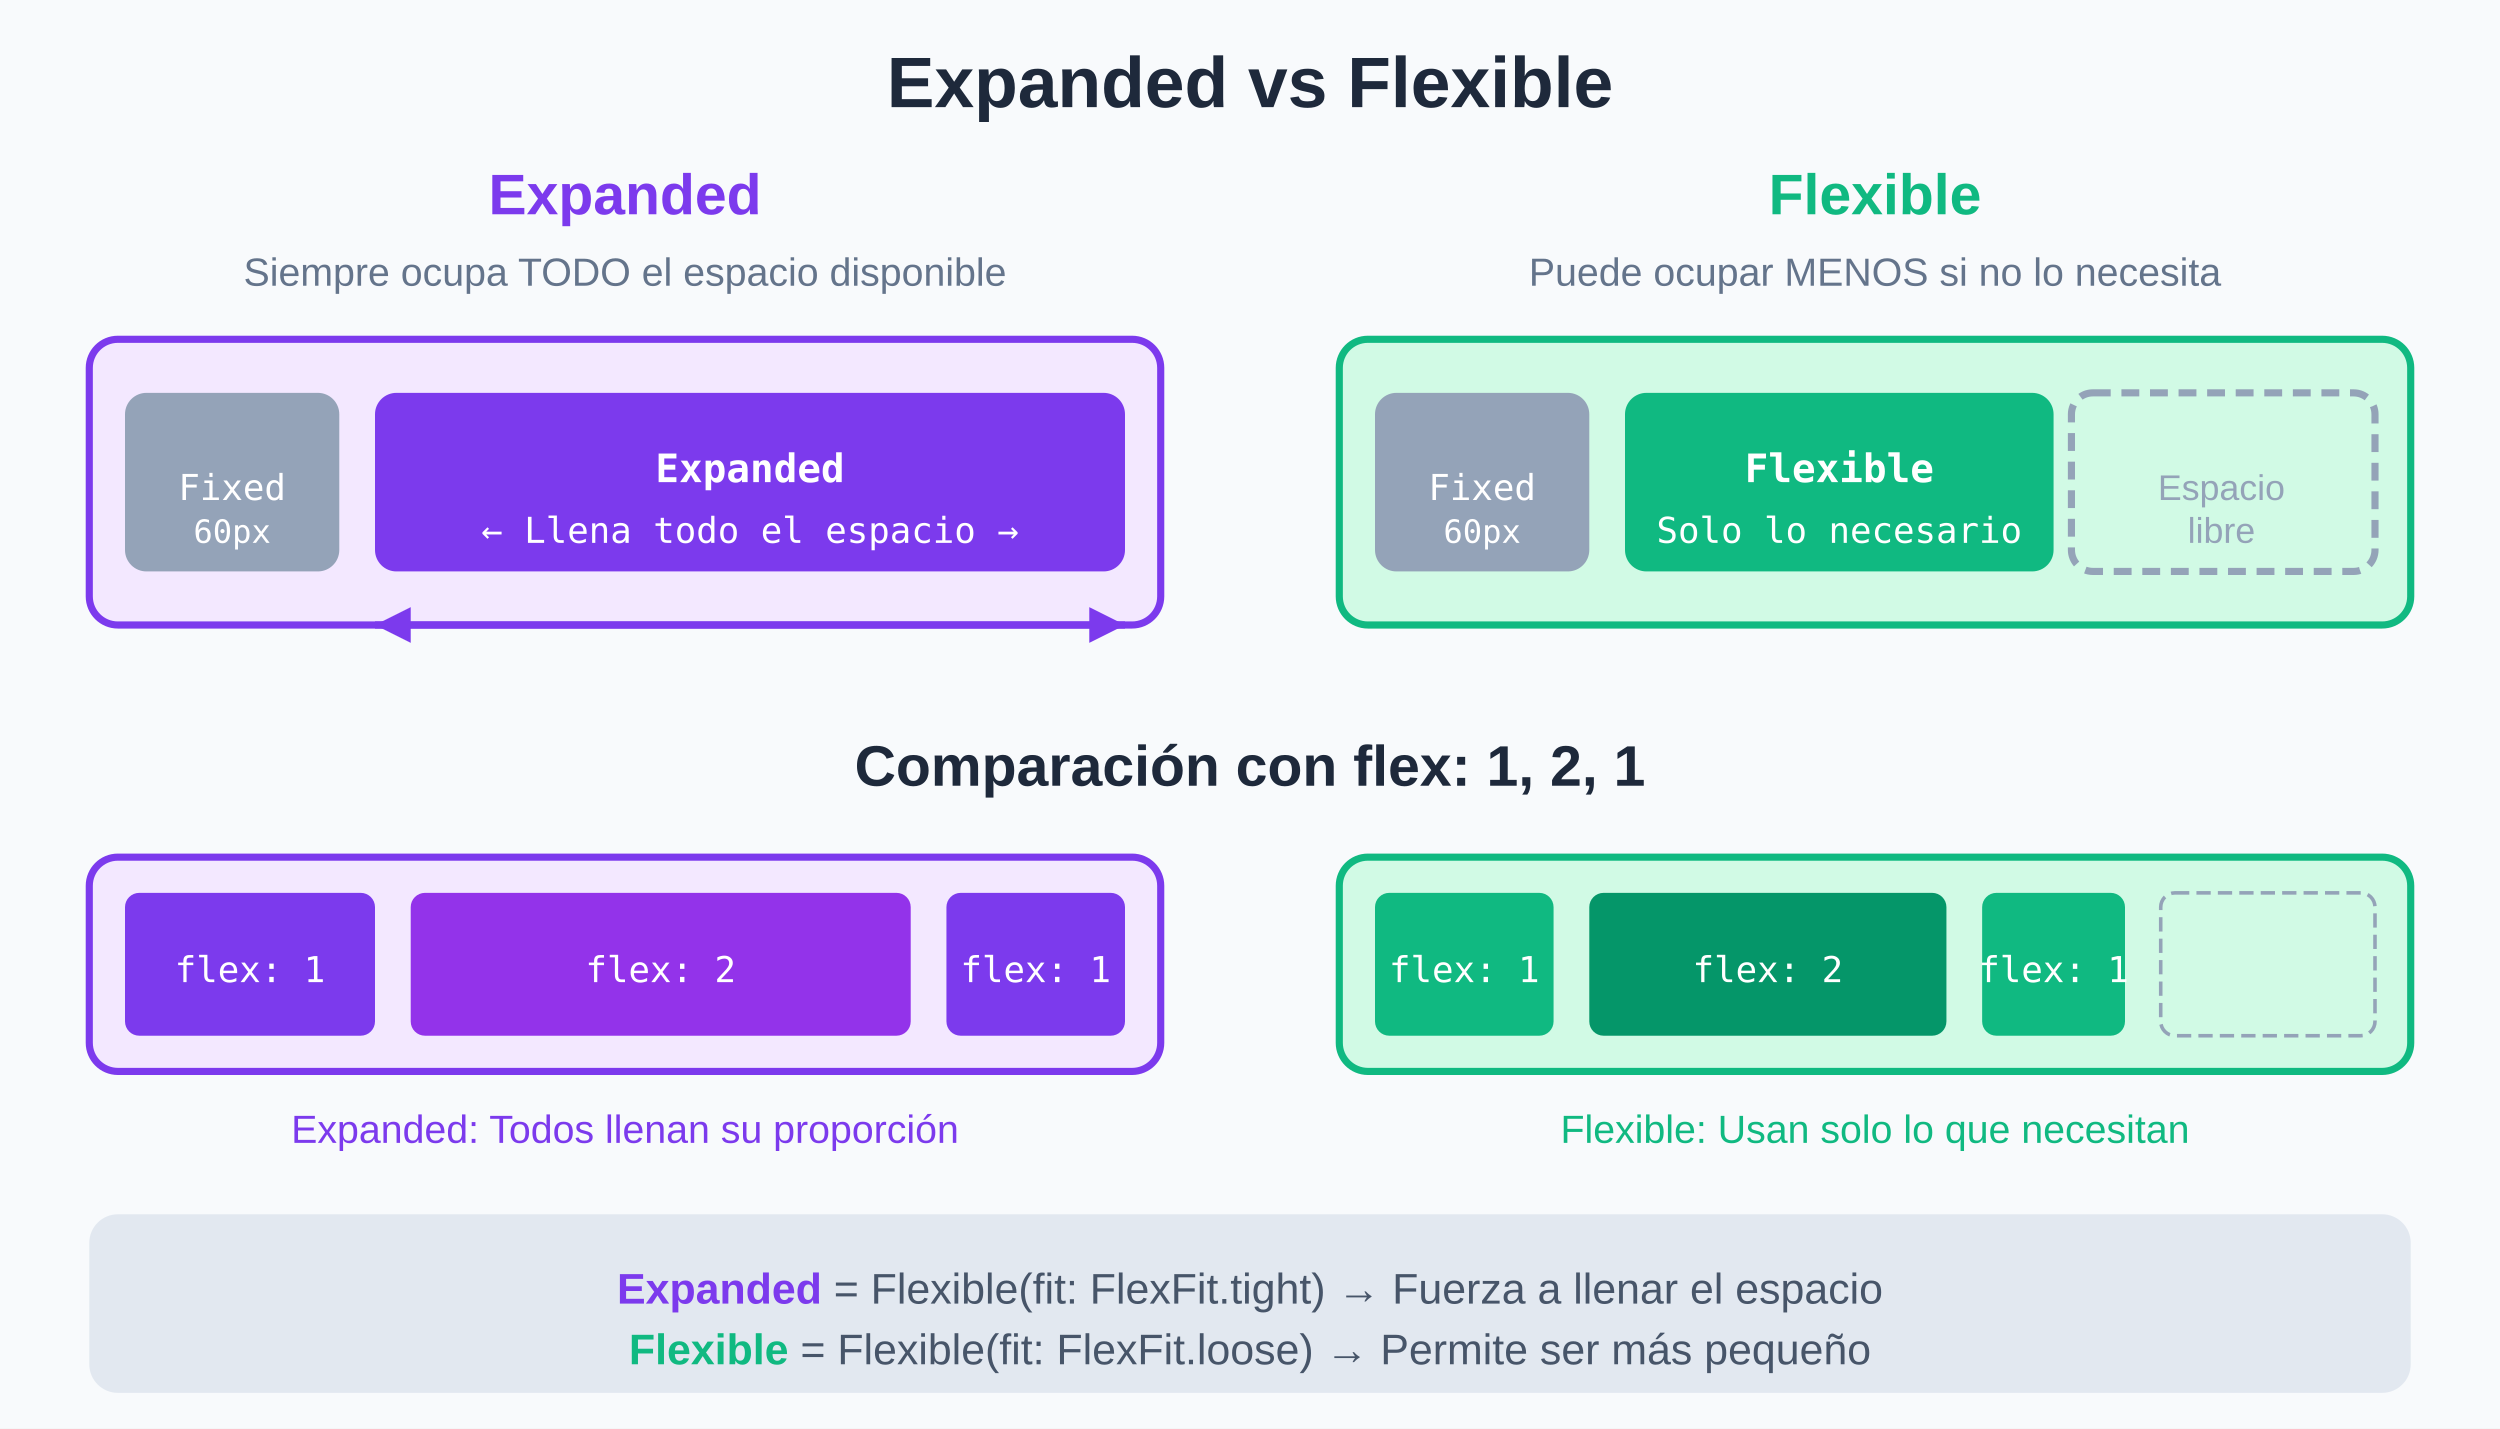
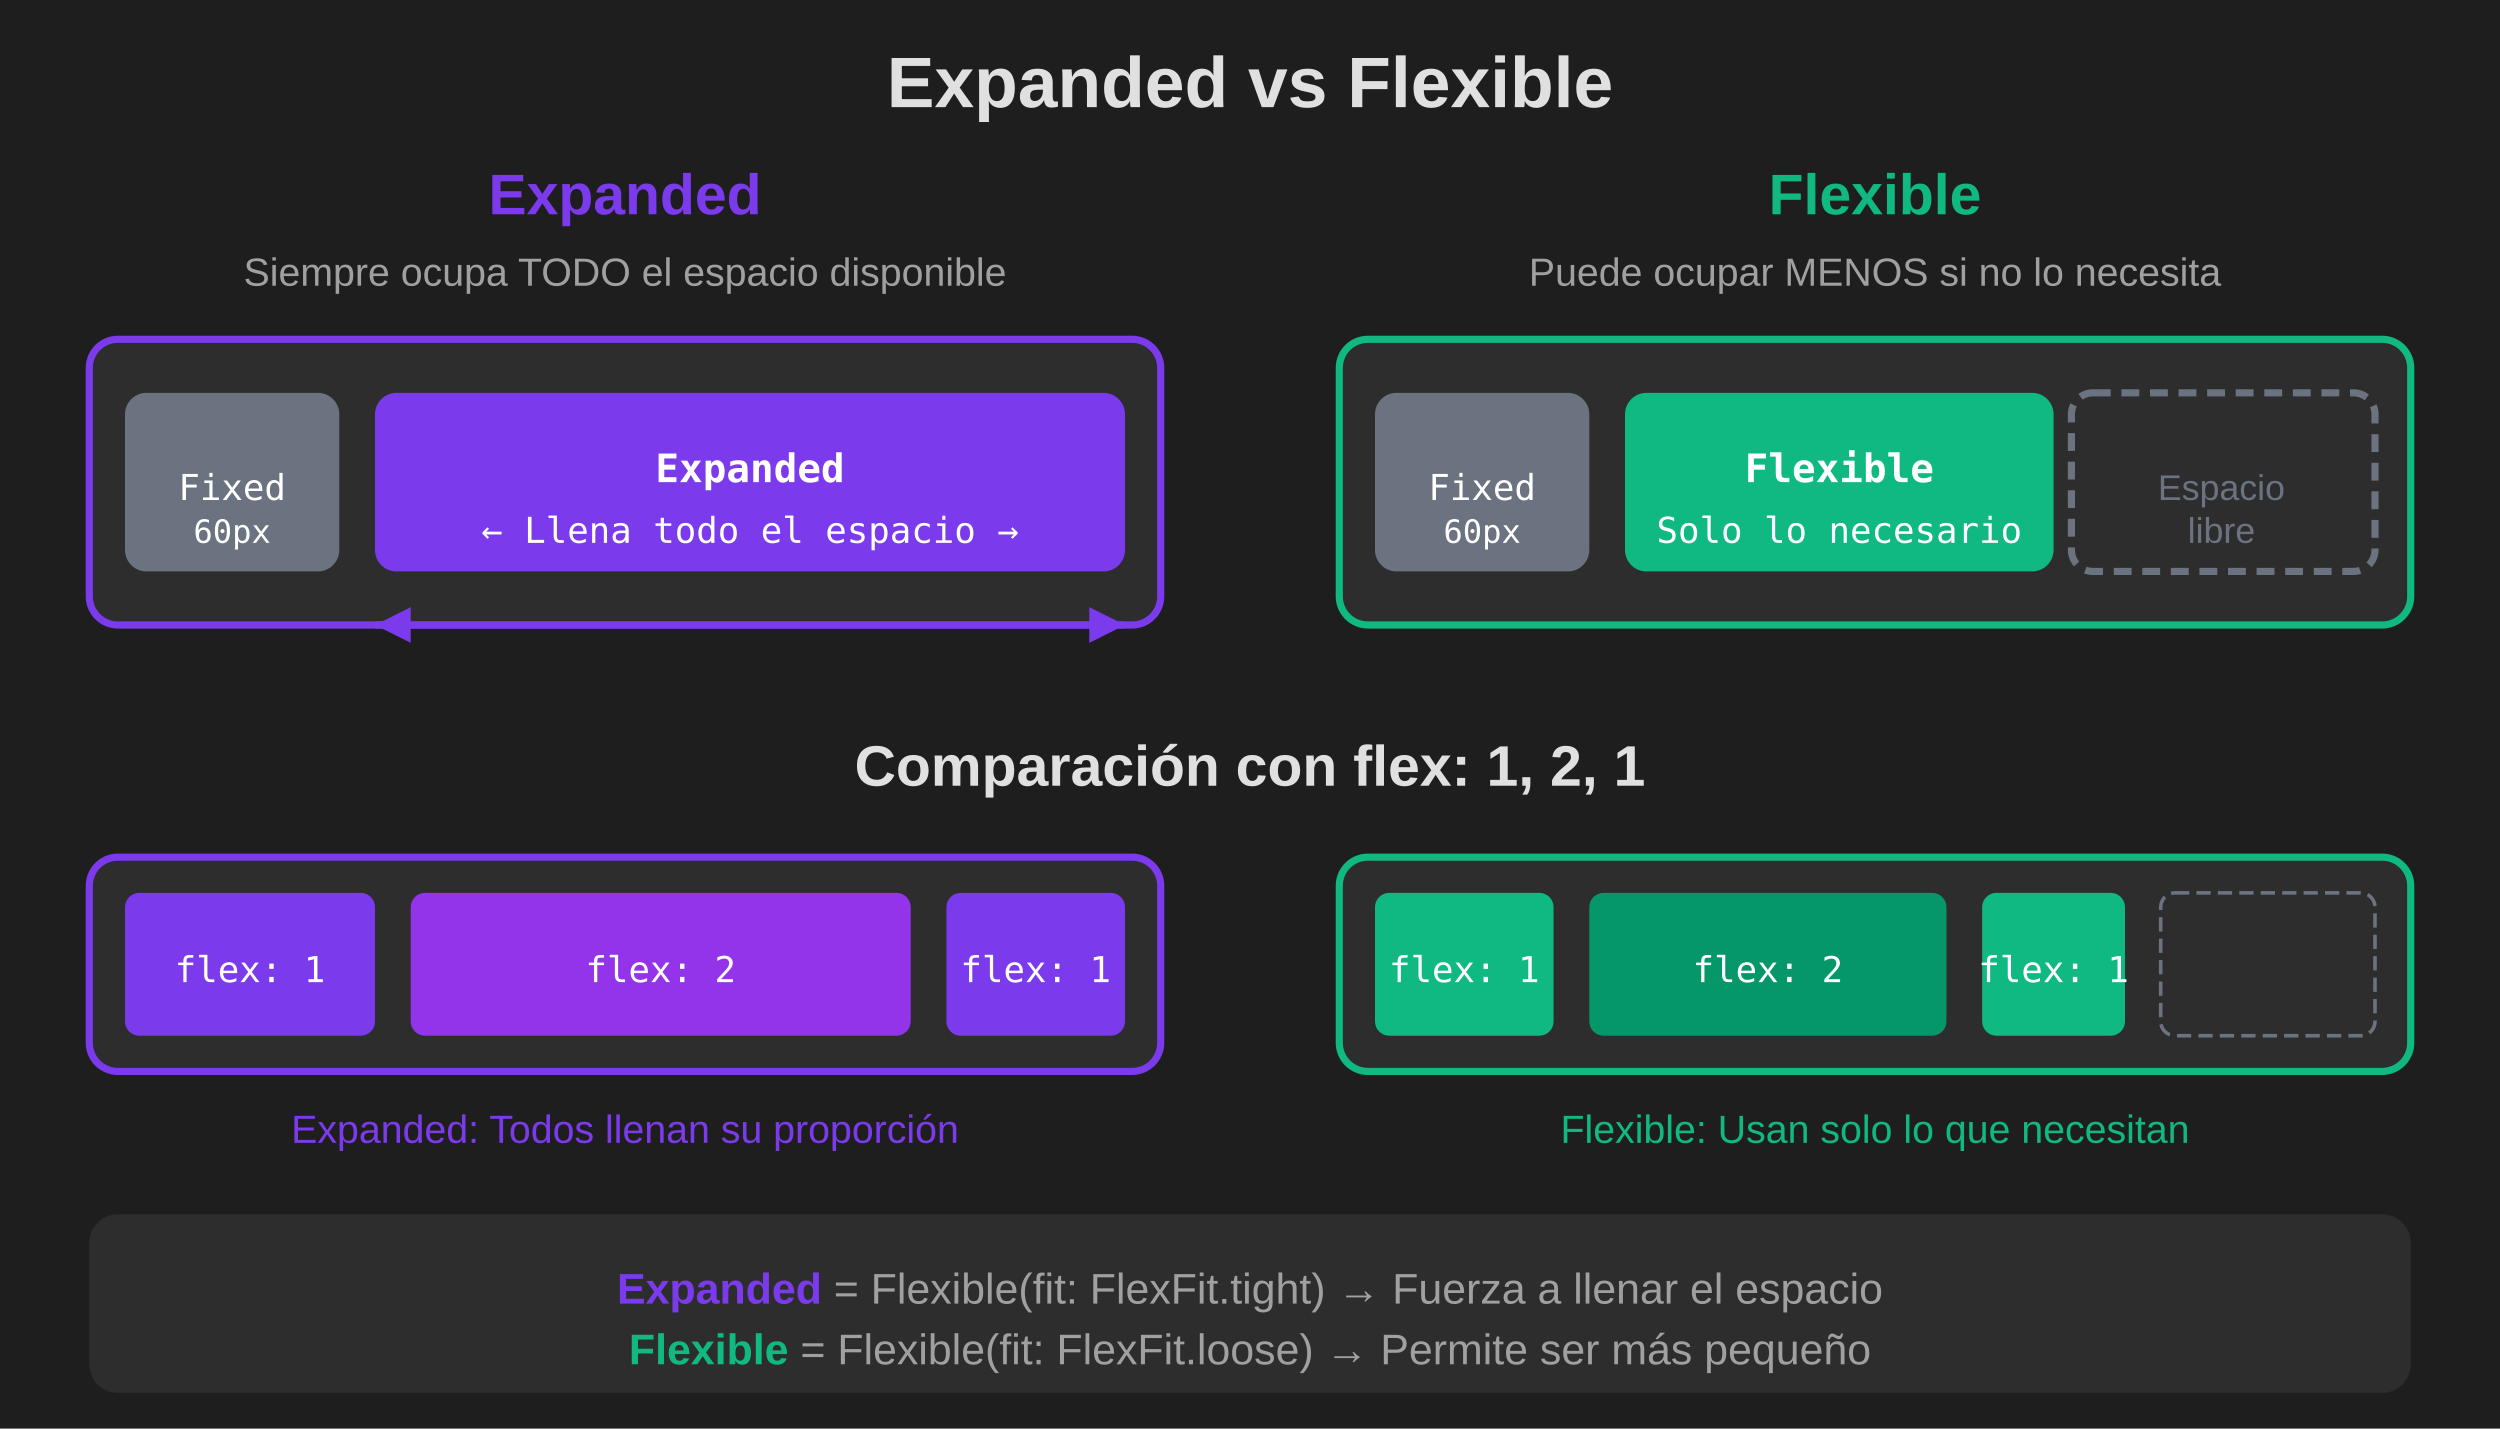
<svg xmlns="http://www.w3.org/2000/svg" viewBox="0 0 700 400">
-   <rect width="700" height="400" fill="#f8fafc" />
-   <text x="350" y="30" text-anchor="middle" font-family="Arial, sans-serif" font-size="20" font-weight="bold" fill="#1e293b">Expanded vs Flexible</text>
+   <rect width="700" height="400" fill="#1e1e1e" />
+   <text x="350" y="30" text-anchor="middle" font-family="Arial, sans-serif" font-size="20" font-weight="bold" fill="#e0e0e0">Expanded vs Flexible</text>
  <text x="175" y="60" text-anchor="middle" font-family="Arial, sans-serif" font-size="16" font-weight="bold" fill="#7c3aed">Expanded</text>
-   <text x="175" y="80" text-anchor="middle" font-family="Arial, sans-serif" font-size="11" fill="#64748b">Siempre ocupa TODO el espacio disponible</text>
-   <rect x="25" y="95" width="300" height="80" rx="8" fill="#f3e8ff" stroke="#7c3aed" stroke-width="2" />
-   <rect x="35" y="110" width="60" height="50" rx="6" fill="#94a3b8" />
+   <text x="175" y="80" text-anchor="middle" font-family="Arial, sans-serif" font-size="11" fill="#a0a0a0">Siempre ocupa TODO el espacio disponible</text>
+   <rect x="25" y="95" width="300" height="80" rx="8" fill="#2d2d2d" stroke="#7c3aed" stroke-width="2" />
+   <rect x="35" y="110" width="60" height="50" rx="6" fill="#6b7280" />
  <text x="65" y="140" text-anchor="middle" font-family="monospace" font-size="10" fill="white">Fixed</text>
  <text x="65" y="152" text-anchor="middle" font-family="monospace" font-size="9" fill="white">60px</text>
  <rect x="105" y="110" width="210" height="50" rx="6" fill="#7c3aed" />
  <text x="210" y="135" text-anchor="middle" font-family="monospace" font-size="11" fill="white" font-weight="bold">Expanded</text>
  <text x="210" y="152" text-anchor="middle" font-family="monospace" font-size="10" fill="white">← Llena todo el espacio →</text>
  <line x1="105" y1="175" x2="315" y2="175" stroke="#7c3aed" stroke-width="2" />
  <polygon points="105,175 115,170 115,180" fill="#7c3aed" />
  <polygon points="315,175 305,170 305,180" fill="#7c3aed" />
  <text x="525" y="60" text-anchor="middle" font-family="Arial, sans-serif" font-size="16" font-weight="bold" fill="#10b981">Flexible</text>
-   <text x="525" y="80" text-anchor="middle" font-family="Arial, sans-serif" font-size="11" fill="#64748b">Puede ocupar MENOS si no lo necesita</text>
-   <rect x="375" y="95" width="300" height="80" rx="8" fill="#d1fae5" stroke="#10b981" stroke-width="2" />
-   <rect x="385" y="110" width="60" height="50" rx="6" fill="#94a3b8" />
+   <text x="525" y="80" text-anchor="middle" font-family="Arial, sans-serif" font-size="11" fill="#a0a0a0">Puede ocupar MENOS si no lo necesita</text>
+   <rect x="375" y="95" width="300" height="80" rx="8" fill="#2d2d2d" stroke="#10b981" stroke-width="2" />
+   <rect x="385" y="110" width="60" height="50" rx="6" fill="#6b7280" />
  <text x="415" y="140" text-anchor="middle" font-family="monospace" font-size="10" fill="white">Fixed</text>
  <text x="415" y="152" text-anchor="middle" font-family="monospace" font-size="9" fill="white">60px</text>
  <rect x="455" y="110" width="120" height="50" rx="6" fill="#10b981" />
  <text x="515" y="135" text-anchor="middle" font-family="monospace" font-size="11" fill="white" font-weight="bold">Flexible</text>
  <text x="515" y="152" text-anchor="middle" font-family="monospace" font-size="10" fill="white">Solo lo necesario</text>
-   <rect x="580" y="110" width="85" height="50" rx="6" fill="none" stroke="#94a3b8" stroke-width="2" stroke-dasharray="5,3" />
-   <text x="622" y="140" text-anchor="middle" font-family="Arial, sans-serif" font-size="10" fill="#94a3b8">Espacio</text>
-   <text x="622" y="152" text-anchor="middle" font-family="Arial, sans-serif" font-size="10" fill="#94a3b8">libre</text>
-   <text x="350" y="220" text-anchor="middle" font-family="Arial, sans-serif" font-size="16" font-weight="bold" fill="#1e293b">Comparación con flex: 1, 2, 1</text>
-   <rect x="25" y="240" width="300" height="60" rx="8" fill="#f3e8ff" stroke="#7c3aed" stroke-width="2" />
+   <rect x="580" y="110" width="85" height="50" rx="6" fill="none" stroke="#6b7280" stroke-width="2" stroke-dasharray="5,3" />
+   <text x="622" y="140" text-anchor="middle" font-family="Arial, sans-serif" font-size="10" fill="#6b7280">Espacio</text>
+   <text x="622" y="152" text-anchor="middle" font-family="Arial, sans-serif" font-size="10" fill="#6b7280">libre</text>
+   <text x="350" y="220" text-anchor="middle" font-family="Arial, sans-serif" font-size="16" font-weight="bold" fill="#e0e0e0">Comparación con flex: 1, 2, 1</text>
+   <rect x="25" y="240" width="300" height="60" rx="8" fill="#2d2d2d" stroke="#7c3aed" stroke-width="2" />
  <rect x="35" y="250" width="70" height="40" rx="4" fill="#7c3aed" />
  <text x="70" y="275" text-anchor="middle" font-family="monospace" font-size="10" fill="white">flex: 1</text>
  <rect x="115" y="250" width="140" height="40" rx="4" fill="#9333ea" />
  <text x="185" y="275" text-anchor="middle" font-family="monospace" font-size="10" fill="white">flex: 2</text>
  <rect x="265" y="250" width="50" height="40" rx="4" fill="#7c3aed" />
  <text x="290" y="275" text-anchor="middle" font-family="monospace" font-size="10" fill="white">flex: 1</text>
  <text x="175" y="320" text-anchor="middle" font-family="Arial, sans-serif" font-size="11" fill="#7c3aed">Expanded: Todos llenan su proporción</text>
-   <rect x="375" y="240" width="300" height="60" rx="8" fill="#d1fae5" stroke="#10b981" stroke-width="2" />
+   <rect x="375" y="240" width="300" height="60" rx="8" fill="#2d2d2d" stroke="#10b981" stroke-width="2" />
  <rect x="385" y="250" width="50" height="40" rx="4" fill="#10b981" />
  <text x="410" y="275" text-anchor="middle" font-family="monospace" font-size="10" fill="white">flex: 1</text>
  <rect x="445" y="250" width="100" height="40" rx="4" fill="#059669" />
  <text x="495" y="275" text-anchor="middle" font-family="monospace" font-size="10" fill="white">flex: 2</text>
  <rect x="555" y="250" width="40" height="40" rx="4" fill="#10b981" />
  <text x="575" y="275" text-anchor="middle" font-family="monospace" font-size="10" fill="white">flex: 1</text>
-   <rect x="605" y="250" width="60" height="40" rx="4" fill="none" stroke="#94a3b8" stroke-dasharray="4,2" />
+   <rect x="605" y="250" width="60" height="40" rx="4" fill="none" stroke="#6b7280" stroke-dasharray="4,2" />
  <text x="525" y="320" text-anchor="middle" font-family="Arial, sans-serif" font-size="11" fill="#10b981">Flexible: Usan solo lo que necesitan</text>
-   <rect x="25" y="340" width="650" height="50" rx="8" fill="#e2e8f0" />
-   <text x="350" y="365" text-anchor="middle" font-family="Arial, sans-serif" font-size="12" fill="#475569">
+   <rect x="25" y="340" width="650" height="50" rx="8" fill="#2d2d2d" />
+   <text x="350" y="365" text-anchor="middle" font-family="Arial, sans-serif" font-size="12" fill="#a0a0a0">
    <tspan font-weight="bold" fill="#7c3aed">Expanded</tspan> = Flexible(fit: FlexFit.tight) → Fuerza a llenar el espacio
  </text>
-   <text x="350" y="382" text-anchor="middle" font-family="Arial, sans-serif" font-size="12" fill="#475569">
+   <text x="350" y="382" text-anchor="middle" font-family="Arial, sans-serif" font-size="12" fill="#a0a0a0">
    <tspan font-weight="bold" fill="#10b981">Flexible</tspan> = Flexible(fit: FlexFit.loose) → Permite ser más pequeño
  </text>
</svg>
